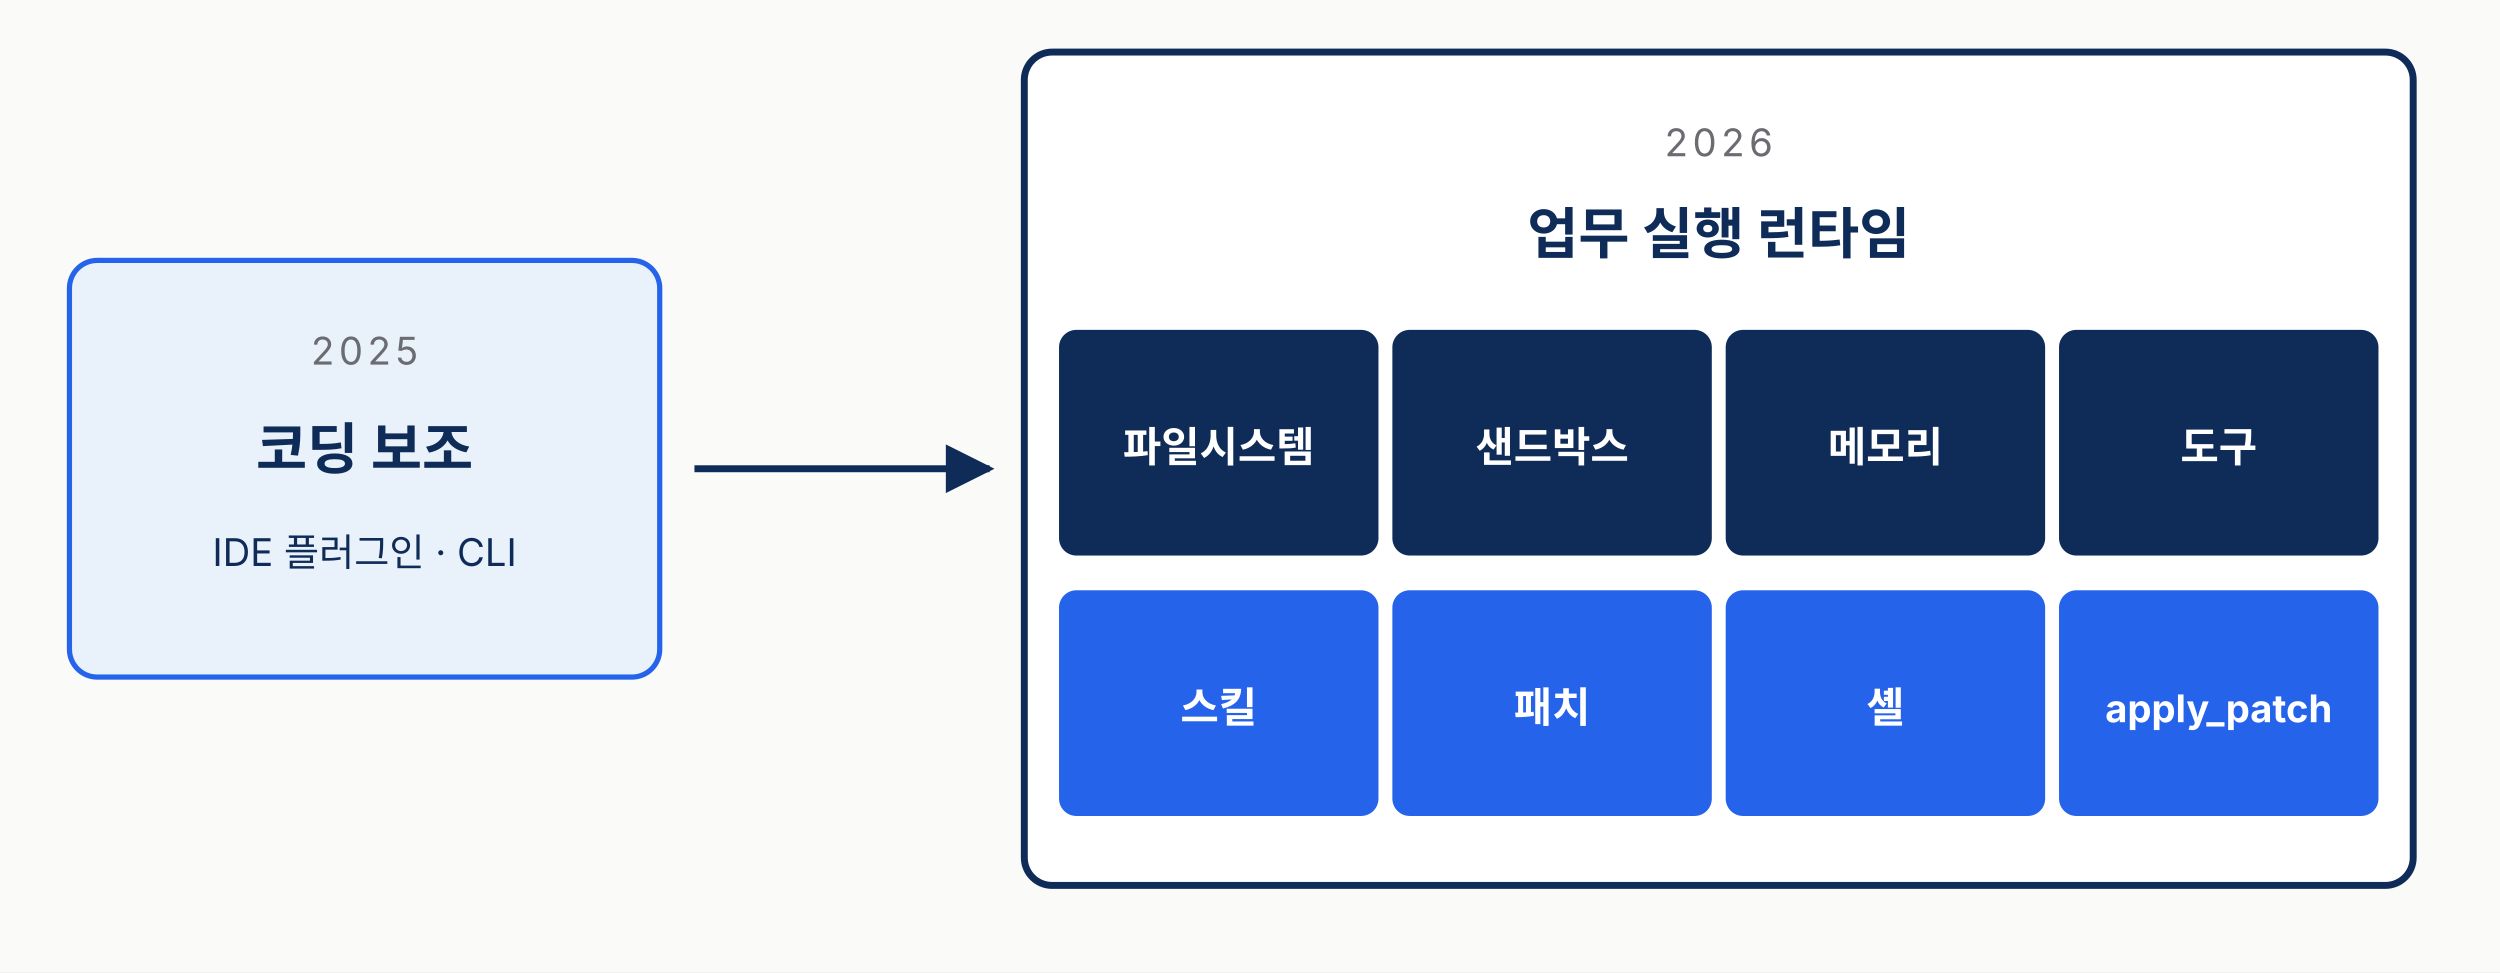
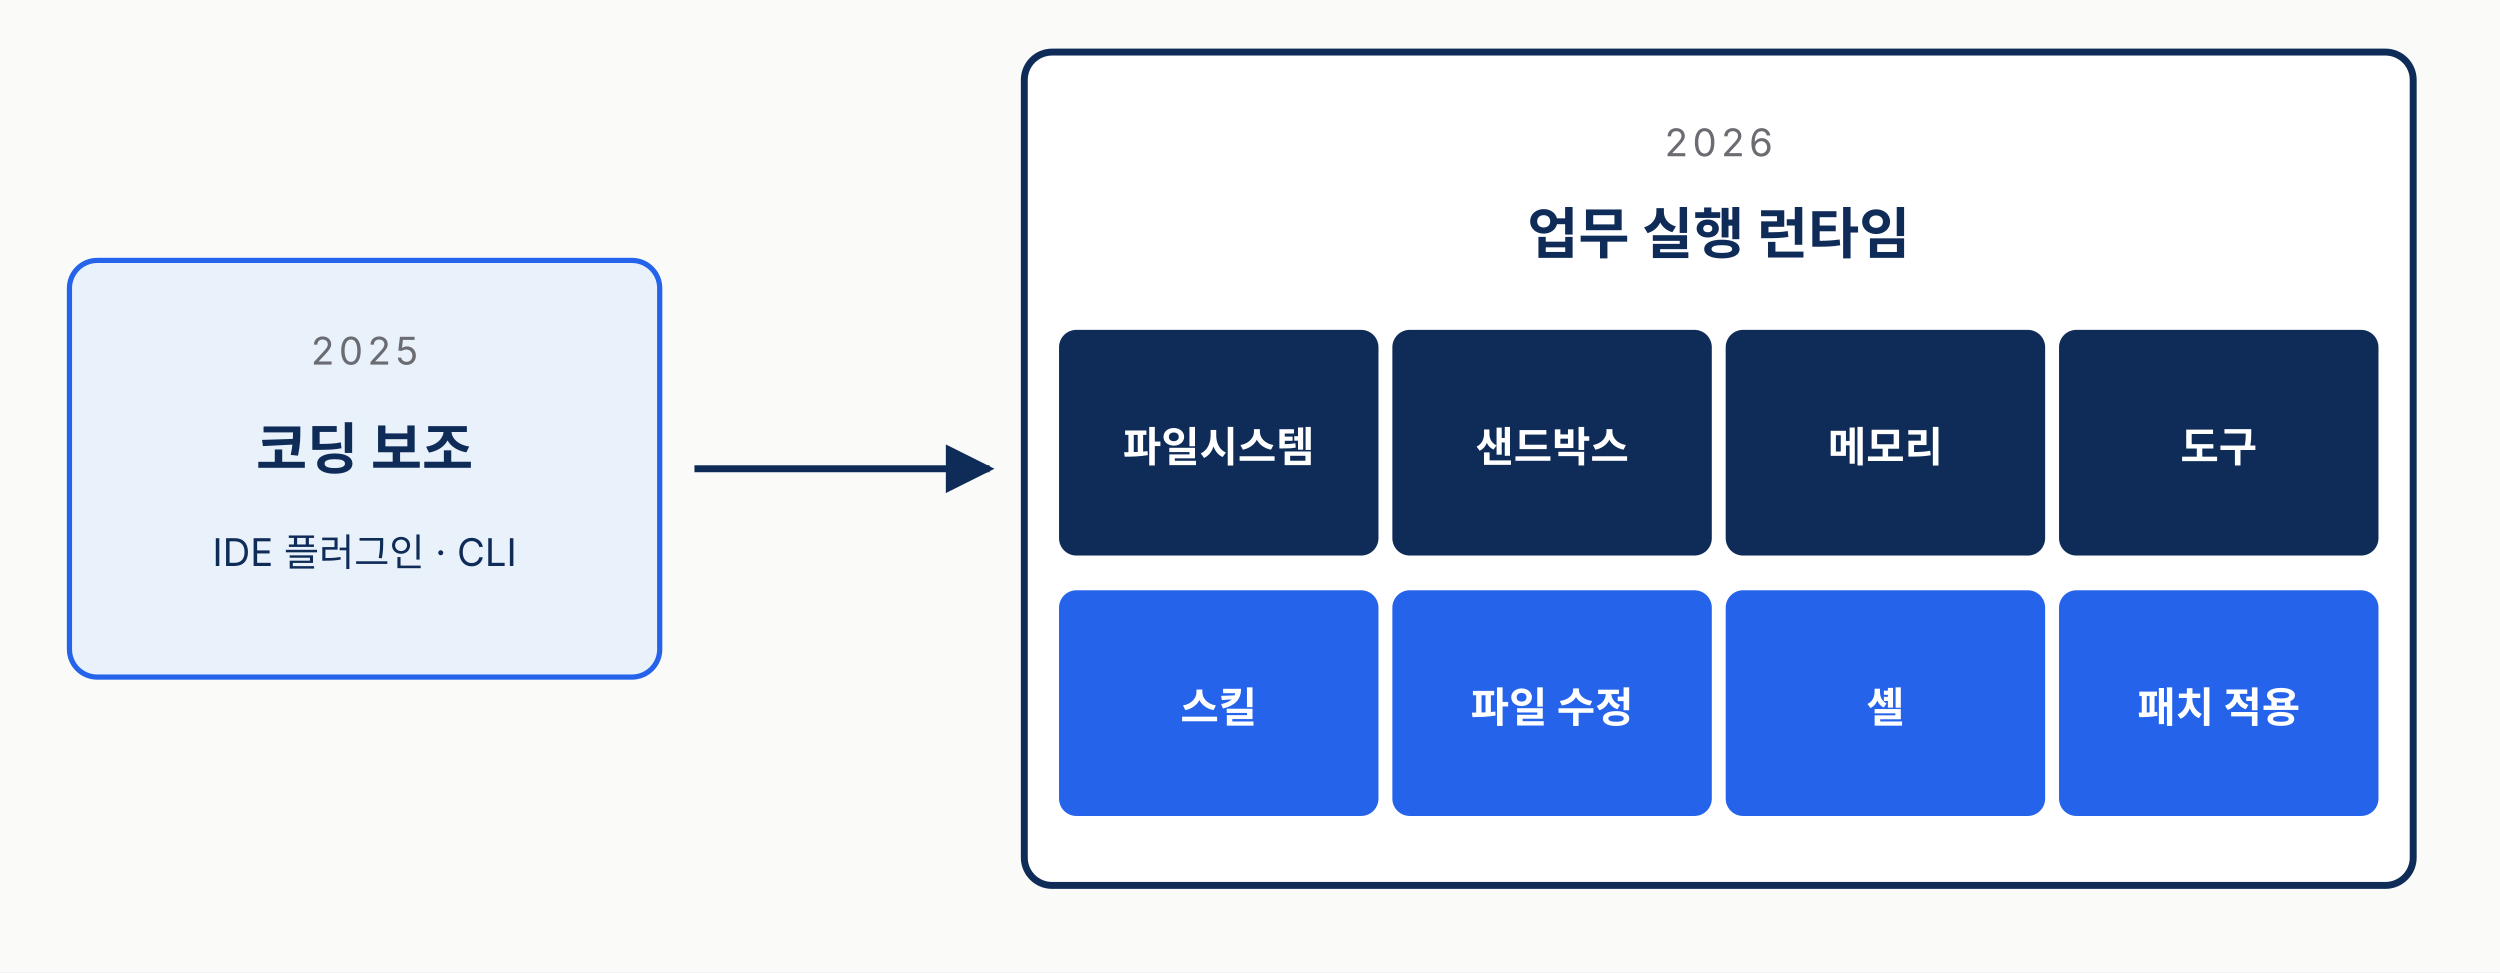
<svg xmlns="http://www.w3.org/2000/svg" viewBox="10 15 720 280" font-family="-apple-system, 'Segoe UI', 'Noto Sans KR', sans-serif">
  <defs>
    <marker id="arrow-harness" viewBox="0 0 10 10" refX="9" refY="5" markerWidth="7" markerHeight="7" orient="auto">
      <path d="M0,0 L10,5 L0,10 z" fill="#0F2C59" />
    </marker>
  </defs>
  <rect x="10" y="15" width="720" height="280" fill="#FAFAF9" />
  <rect x="30" y="90" width="170" height="120" rx="8" fill="#E9F2FB" stroke="#2563EB" stroke-width="1.5" />
  <text x="115" y="120" text-anchor="middle" font-size="11" fill="#6B6B72" letter-spacing="0.12em">2025</text>
  <text x="115" y="150" text-anchor="middle" font-size="16" font-weight="800" fill="#0F2C59">코딩 보조</text>
  <text x="115" y="178" text-anchor="middle" font-size="11" fill="#0F2C59">IDE 플러그인 · CLI</text>
  <line x1="210" y1="150" x2="295" y2="150" stroke="#0F2C59" stroke-width="2" marker-end="url(#arrow-harness)" />
  <rect x="305" y="30" width="400" height="240" rx="8" fill="#FFFFFF" stroke="#0F2C59" stroke-width="2" />
  <text x="505" y="60" text-anchor="middle" font-size="11" fill="#6B6B72" letter-spacing="0.12em">2026</text>
  <text x="505" y="88" text-anchor="middle" font-size="16" font-weight="800" fill="#0F2C59">업무 실행 런타임</text>
  <rect x="315" y="110" width="92" height="65" rx="5" fill="#0F2C59" />
  <text x="361" y="148" text-anchor="middle" font-size="12" font-weight="700" fill="#FFFFFF">파일시스템</text>
  <rect x="411" y="110" width="92" height="65" rx="5" fill="#0F2C59" />
  <text x="457" y="148" text-anchor="middle" font-size="12" font-weight="700" fill="#FFFFFF">샌드박스</text>
  <rect x="507" y="110" width="92" height="65" rx="5" fill="#0F2C59" />
  <text x="553" y="148" text-anchor="middle" font-size="12" font-weight="700" fill="#FFFFFF">메모리</text>
  <rect x="603" y="110" width="92" height="65" rx="5" fill="#0F2C59" />
  <text x="649" y="148" text-anchor="middle" font-size="12" font-weight="700" fill="#FFFFFF">도구</text>
  <rect x="315" y="185" width="92" height="65" rx="5" fill="#2563EB" />
  <text x="361" y="223" text-anchor="middle" font-size="12" font-weight="700" fill="#FFFFFF">스킬</text>
  <rect x="411" y="185" width="92" height="65" rx="5" fill="#2563EB" />
-   <text x="457" y="223" text-anchor="middle" font-size="12" font-weight="700" fill="#FFFFFF">패치</text>
+   <text x="457" y="223" text-anchor="middle" font-size="12" font-weight="700" fill="#FFFFFF">파일 수정</text>
  <rect x="507" y="185" width="92" height="65" rx="5" fill="#2563EB" />
  <text x="553" y="223" text-anchor="middle" font-size="12" font-weight="700" fill="#FFFFFF">셸</text>
  <rect x="603" y="185" width="92" height="65" rx="5" fill="#2563EB" />
-   <text x="649" y="223" text-anchor="middle" font-size="11" font-weight="700" fill="#FFFFFF">apply_patch</text>
+   <text x="649" y="223" text-anchor="middle" font-size="12" font-weight="700" fill="#FFFFFF">패치 적용</text>
</svg>
